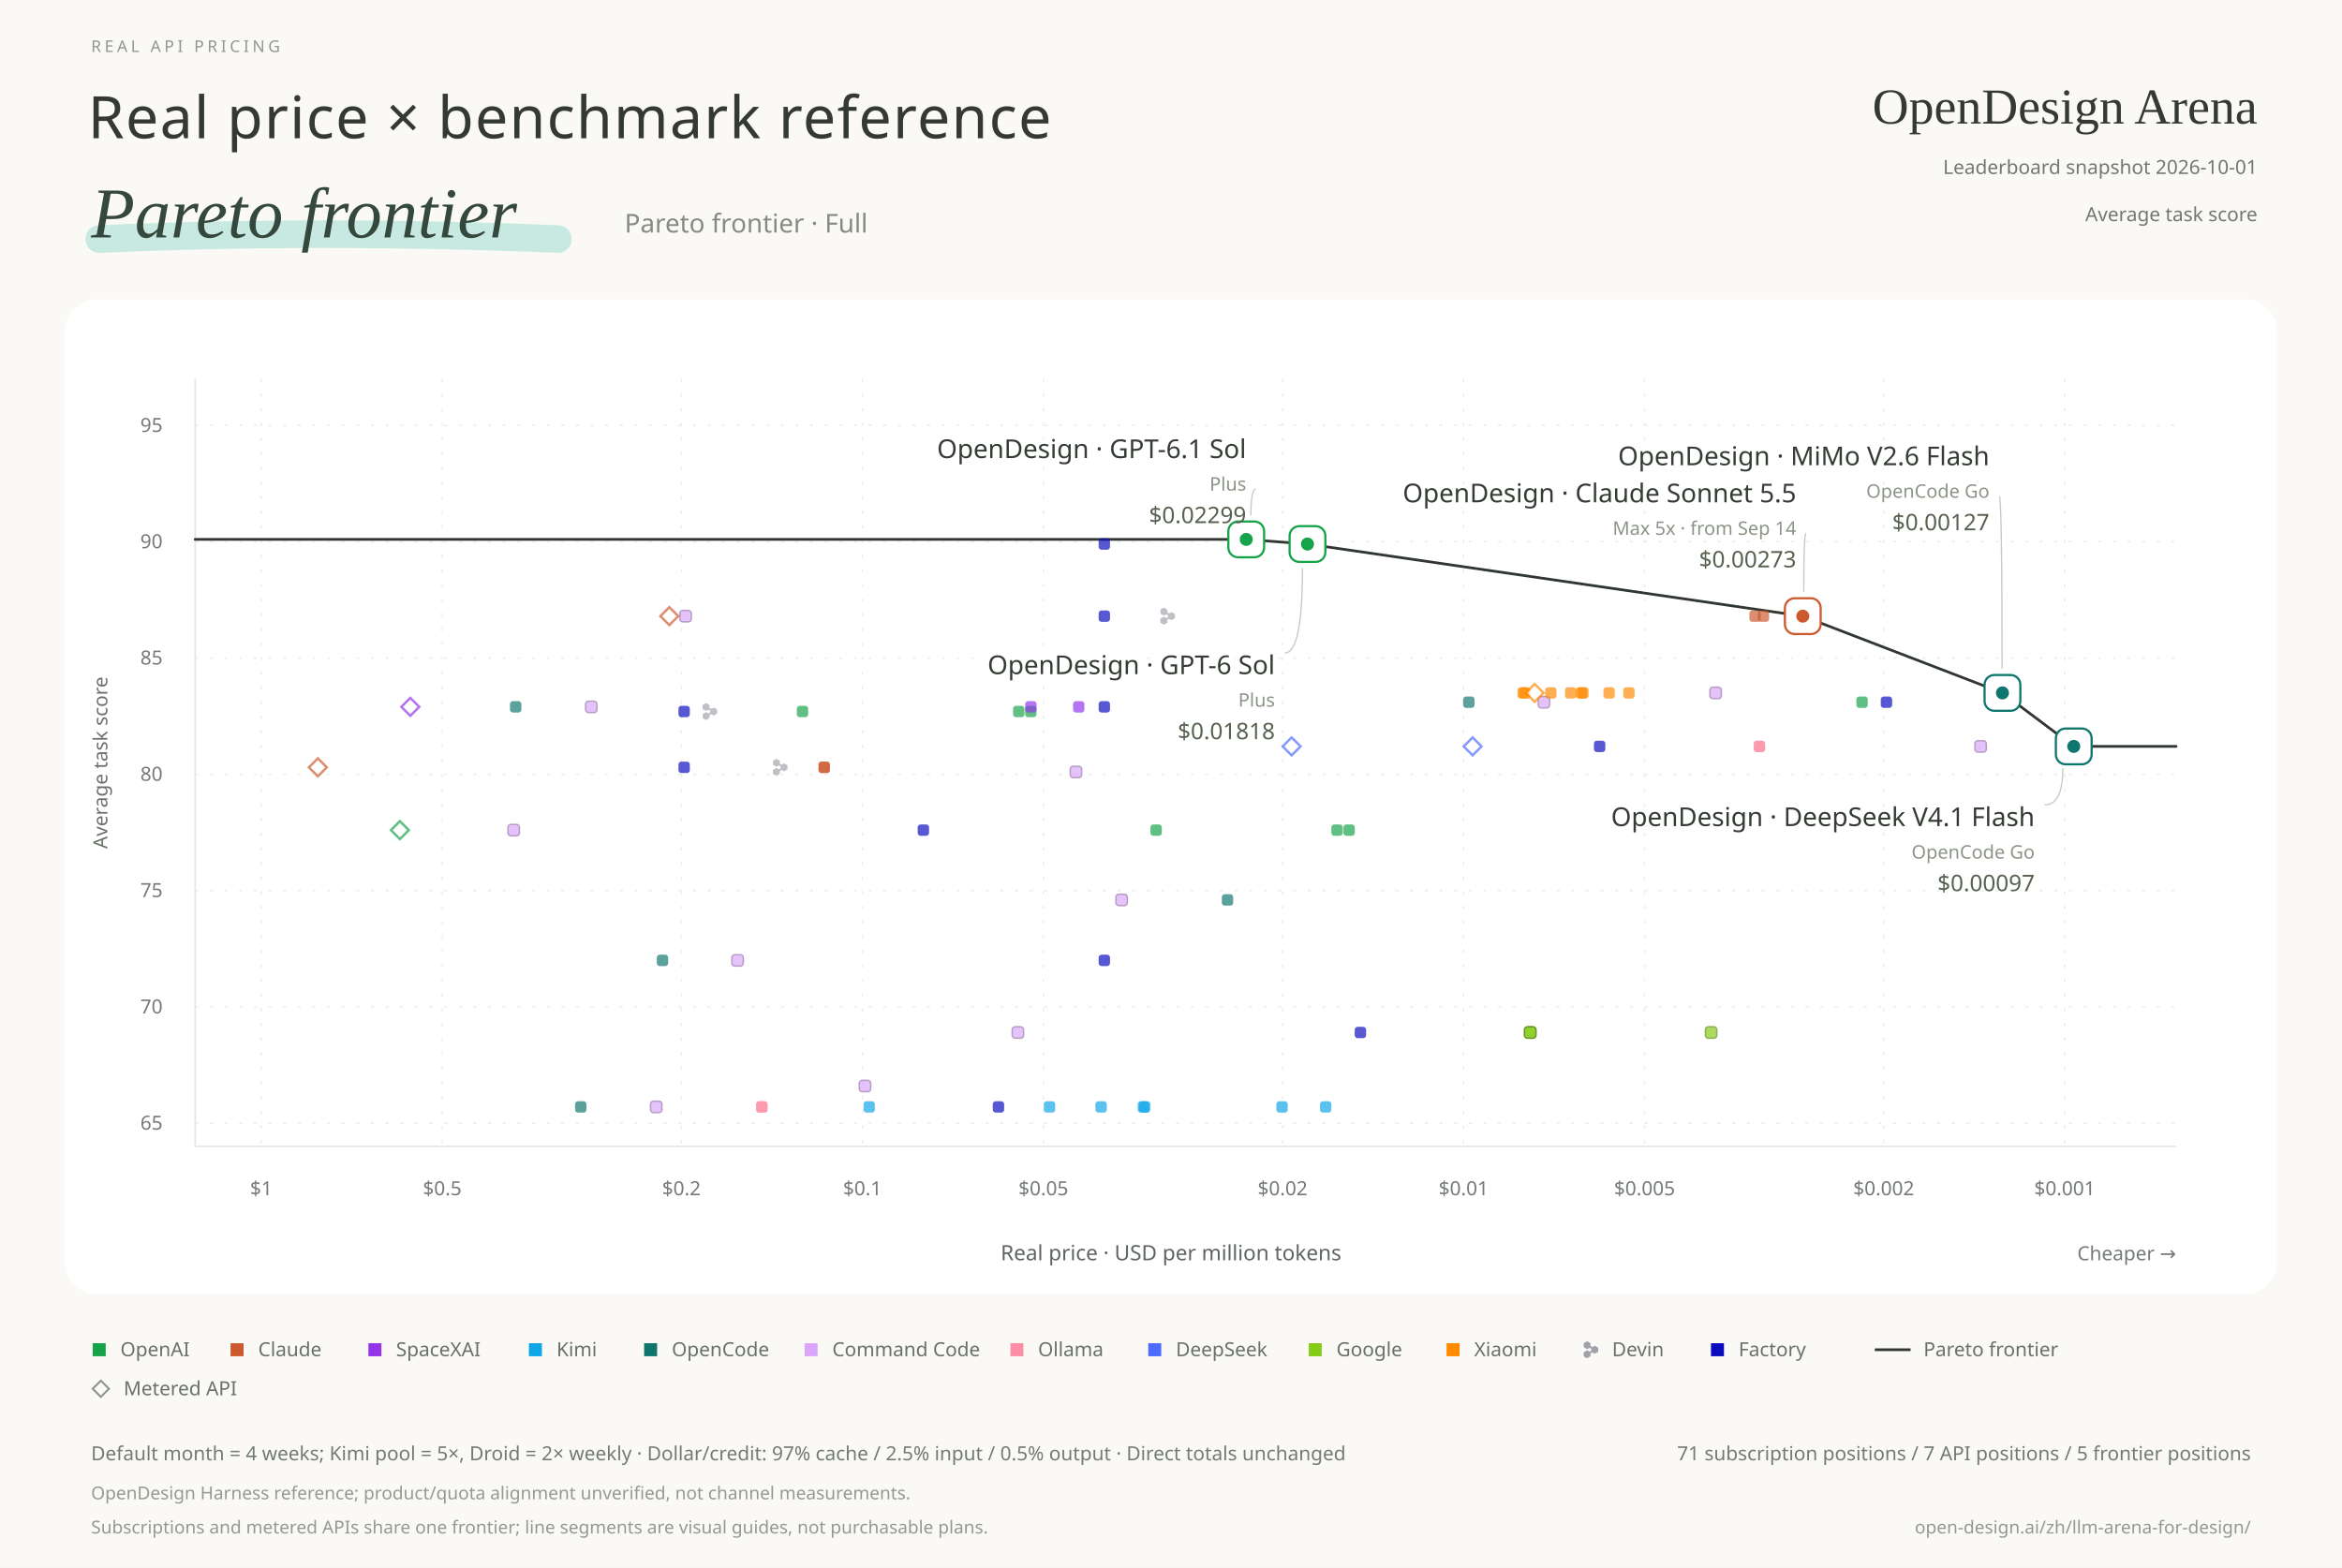
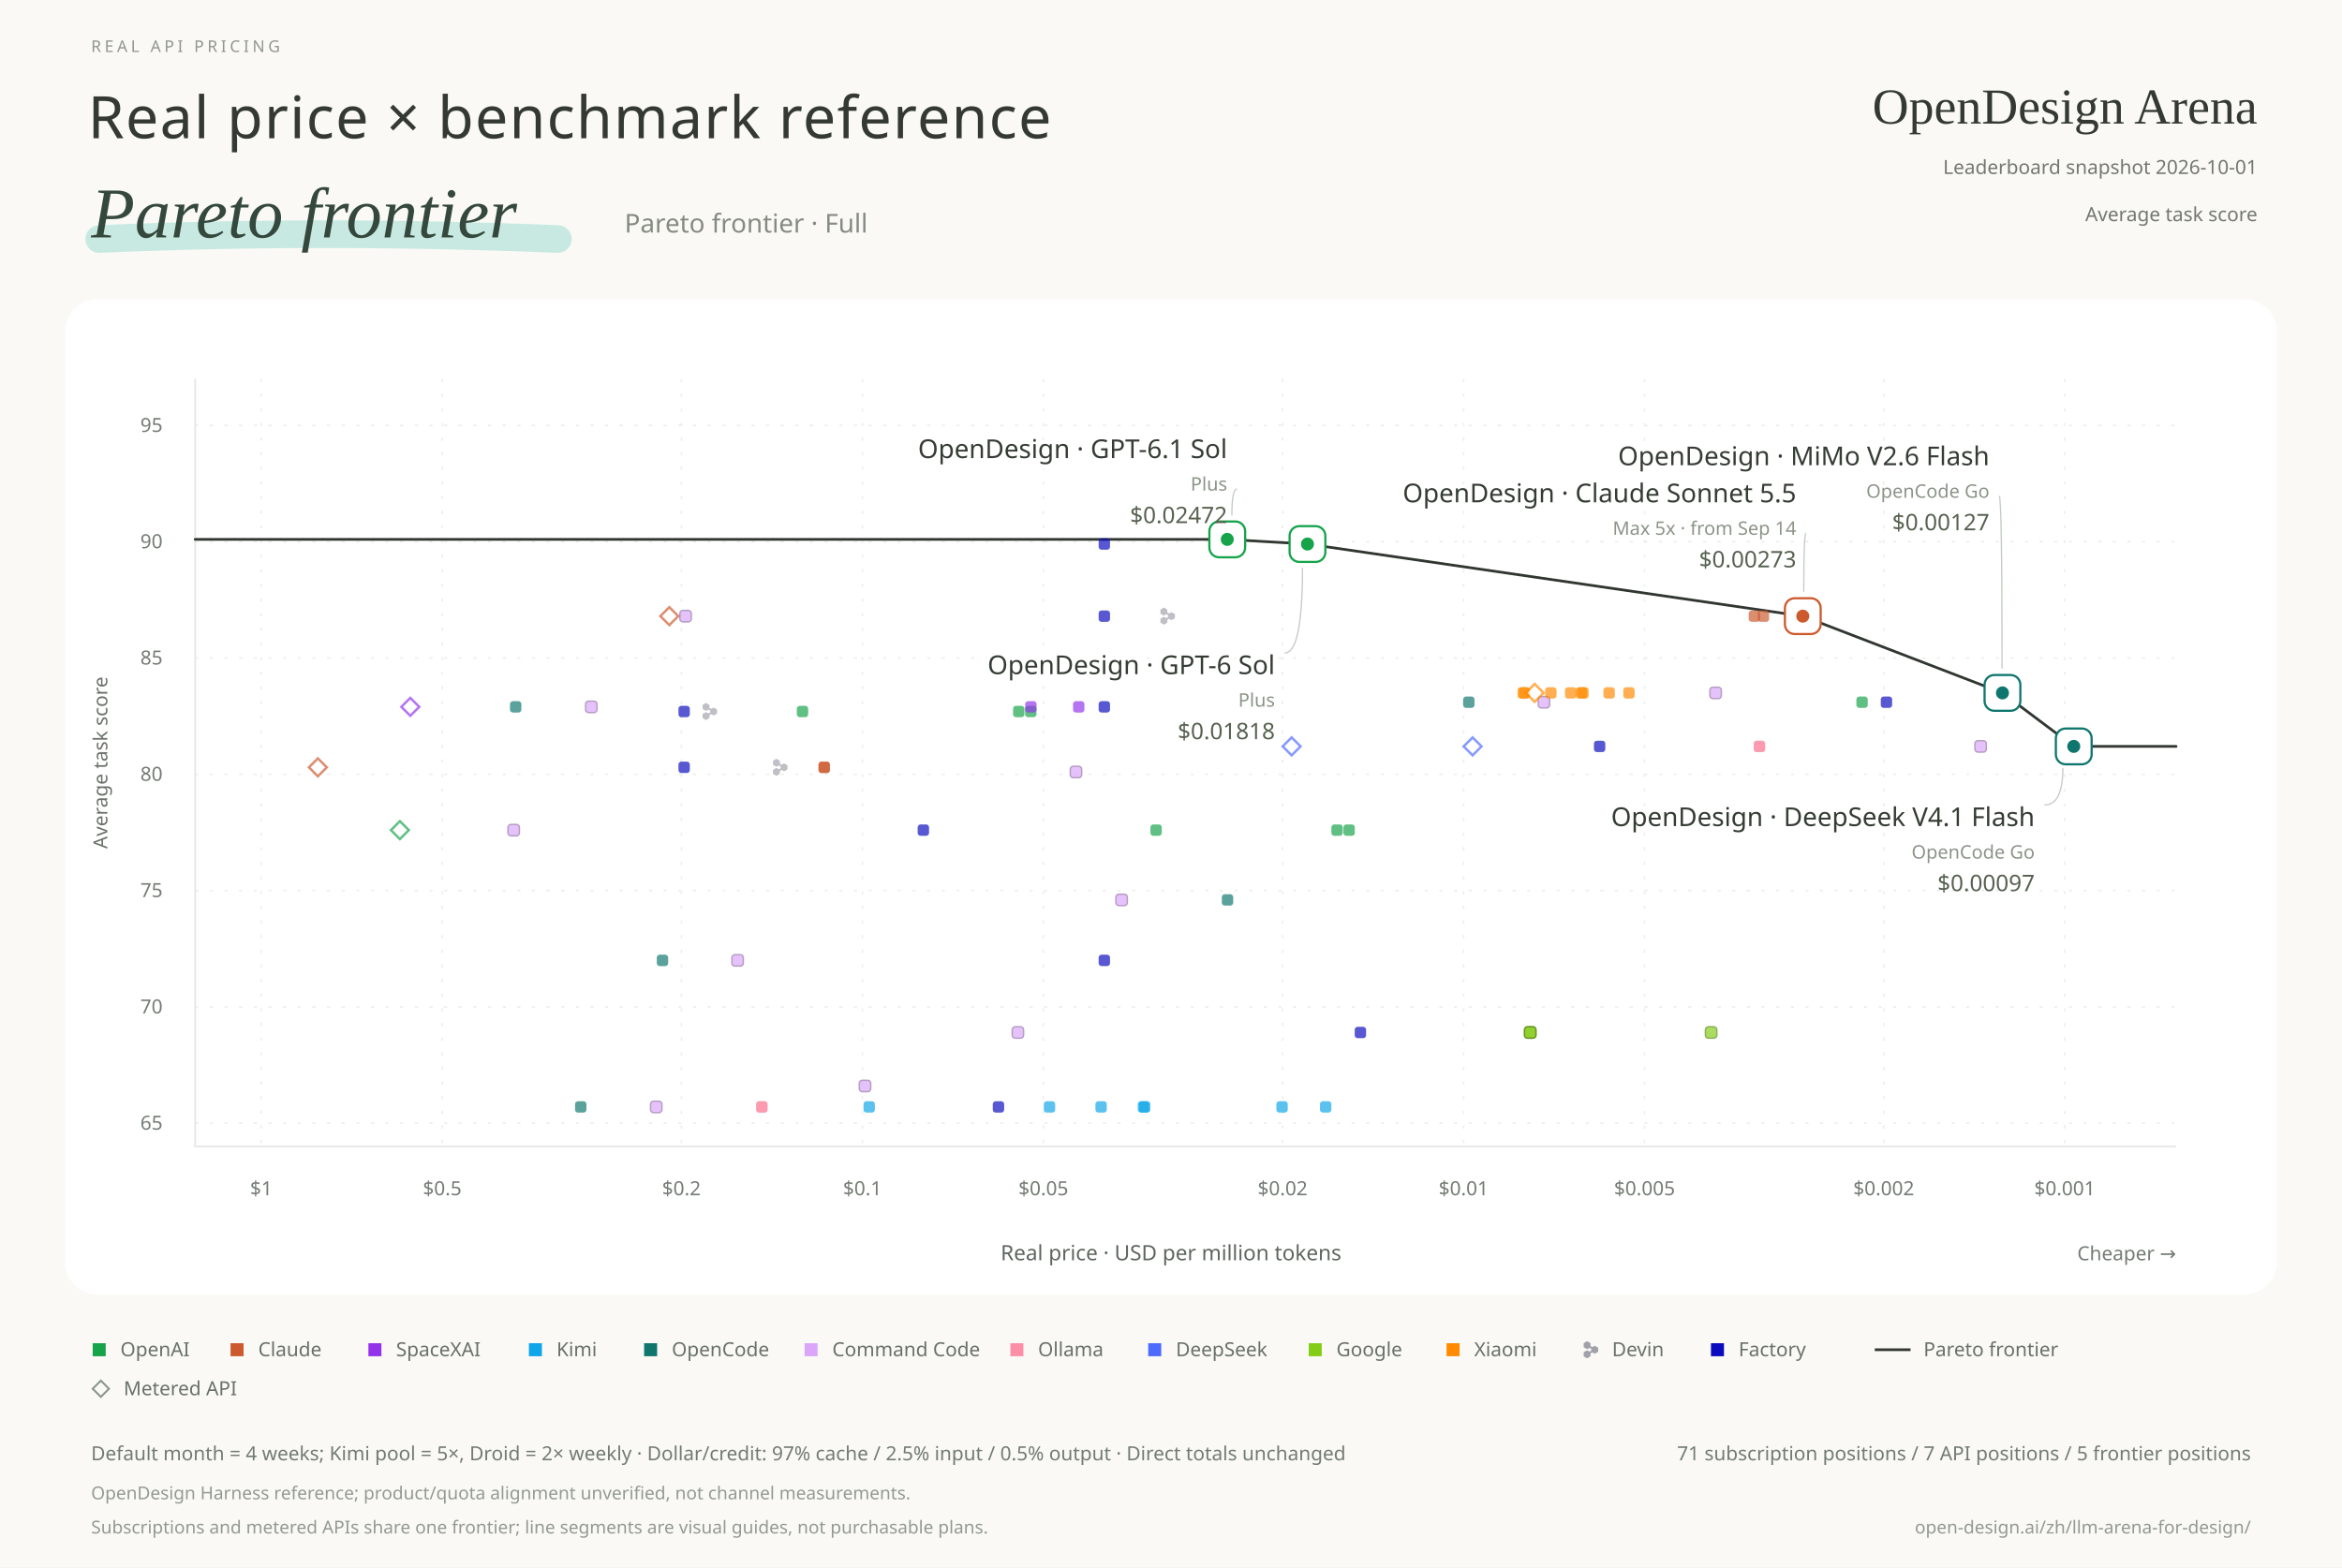
<svg xmlns="http://www.w3.org/2000/svg" width="1440" height="964" viewBox="0 0 1440 964" role="img" aria-labelledby="title desc">
  <style>text{font-family:"Microsoft YaHei","Segoe UI",sans-serif} .serif{font-family:"Times New Roman",serif} .number{font-family:"Segoe UI",sans-serif;font-variant-numeric:tabular-nums} .label-name{paint-order:stroke;stroke:#fff;stroke-width:5px;stroke-linejoin:round} .point:hover{opacity:1}</style>
  <rect width="1440" height="964" fill="#FAF9F6" />
  <text x="56.000" y="32.000" font-size="10" fill="#90968D" text-anchor="start" font-weight="400" letter-spacing="2.1">REAL API PRICING</text>
  <text x="54.000" y="85.000" font-size="36" fill="#343A33" text-anchor="start" font-weight="300" letter-spacing=".8">Real price × benchmark reference</text>
  <path d="M61 147 Q197 141 343 147" stroke="#9FDDD0" stroke-width="17" stroke-linecap="round" opacity=".55" fill="none" />
  <text x="56.000" y="146.000" font-size="44" fill="#35483E" text-anchor="start" font-weight="400" class="serif" font-style="italic">Pareto frontier</text>
  <text x="384.000" y="143.000" font-size="16" fill="#858B81" text-anchor="start" font-weight="300">Pareto frontier · Full</text>
  <text x="1388.000" y="76.000" font-size="31" fill="#343A33" text-anchor="end" font-weight="400" class="serif">OpenDesign Arena</text>
  <text x="1388.000" y="107.000" font-size="12" fill="#737771" text-anchor="end" font-weight="400">Leaderboard snapshot  2026-10-01</text>
  <text x="1388.000" y="136.000" font-size="12" fill="#737771" text-anchor="end" font-weight="400">Average task score</text>
  <rect x="40" y="184" width="1360" height="612" rx="20" fill="#FFFFFF" />
  <path d="M1269.513 233V705" stroke="#E8EBE7" stroke-dasharray="2 7" opacity=".8" />
  <text x="1269.513" y="735.000" font-size="12" fill="#747B74" text-anchor="middle" font-weight="400" class="number">$0.001</text>
  <path d="M1158.244 233V705" stroke="#E8EBE7" stroke-dasharray="2 7" opacity=".8" />
  <text x="1158.244" y="735.000" font-size="12" fill="#747B74" text-anchor="middle" font-weight="400" class="number">$0.002</text>
  <path d="M1011.154 233V705" stroke="#E8EBE7" stroke-dasharray="2 7" opacity=".8" />
  <text x="1011.154" y="735.000" font-size="12" fill="#747B74" text-anchor="middle" font-weight="400" class="number">$0.005</text>
  <path d="M899.885 233V705" stroke="#E8EBE7" stroke-dasharray="2 7" opacity=".8" />
  <text x="899.885" y="735.000" font-size="12" fill="#747B74" text-anchor="middle" font-weight="400" class="number">$0.01</text>
  <path d="M788.615 233V705" stroke="#E8EBE7" stroke-dasharray="2 7" opacity=".8" />
  <text x="788.615" y="735.000" font-size="12" fill="#747B74" text-anchor="middle" font-weight="400" class="number">$0.02</text>
  <path d="M641.526 233V705" stroke="#E8EBE7" stroke-dasharray="2 7" opacity=".8" />
  <text x="641.526" y="735.000" font-size="12" fill="#747B74" text-anchor="middle" font-weight="400" class="number">$0.05</text>
  <path d="M530.256 233V705" stroke="#E8EBE7" stroke-dasharray="2 7" opacity=".8" />
  <text x="530.256" y="735.000" font-size="12" fill="#747B74" text-anchor="middle" font-weight="400" class="number">$0.1</text>
  <path d="M418.987 233V705" stroke="#E8EBE7" stroke-dasharray="2 7" opacity=".8" />
  <text x="418.987" y="735.000" font-size="12" fill="#747B74" text-anchor="middle" font-weight="400" class="number">$0.2</text>
  <path d="M271.897 233V705" stroke="#E8EBE7" stroke-dasharray="2 7" opacity=".8" />
  <text x="271.897" y="735.000" font-size="12" fill="#747B74" text-anchor="middle" font-weight="400" class="number">$0.5</text>
  <path d="M160.628 233V705" stroke="#E8EBE7" stroke-dasharray="2 7" opacity=".8" />
  <text x="160.628" y="735.000" font-size="12" fill="#747B74" text-anchor="middle" font-weight="400" class="number">$1</text>
  <path d="M120 690.697H1338" stroke="#E8EBE7" stroke-dasharray="2 7" opacity=".8" />
  <text x="100.000" y="694.697" font-size="12" fill="#747B74" text-anchor="end" font-weight="400" class="number">65</text>
  <path d="M120 619.182H1338" stroke="#E8EBE7" stroke-dasharray="2 7" opacity=".8" />
  <text x="100.000" y="623.182" font-size="12" fill="#747B74" text-anchor="end" font-weight="400" class="number">70</text>
  <path d="M120 547.667H1338" stroke="#E8EBE7" stroke-dasharray="2 7" opacity=".8" />
  <text x="100.000" y="551.667" font-size="12" fill="#747B74" text-anchor="end" font-weight="400" class="number">75</text>
  <path d="M120 476.152H1338" stroke="#E8EBE7" stroke-dasharray="2 7" opacity=".8" />
  <text x="100.000" y="480.152" font-size="12" fill="#747B74" text-anchor="end" font-weight="400" class="number">80</text>
  <path d="M120 404.636H1338" stroke="#E8EBE7" stroke-dasharray="2 7" opacity=".8" />
  <text x="100.000" y="408.636" font-size="12" fill="#747B74" text-anchor="end" font-weight="400" class="number">85</text>
  <path d="M120 333.121H1338" stroke="#E8EBE7" stroke-dasharray="2 7" opacity=".8" />
  <text x="100.000" y="337.121" font-size="12" fill="#747B74" text-anchor="end" font-weight="400" class="number">90</text>
  <path d="M120 261.606H1338" stroke="#E8EBE7" stroke-dasharray="2 7" opacity=".8" />
  <text x="100.000" y="265.606" font-size="12" fill="#747B74" text-anchor="end" font-weight="400" class="number">95</text>
  <path d="M120 233V705H1338" fill="none" stroke="#E3E7E2" />
  <text x="66.000" y="469.000" font-size="12" fill="#697169" text-anchor="middle" font-weight="400" transform="rotate(-90 66 469.0)">Average task score</text>
  <text x="720.000" y="775.000" font-size="13" fill="#5D655E" text-anchor="middle" font-weight="400">Real price · USD per million tokens</text>
  <text x="1338.000" y="775.000" font-size="12" fill="#737B74" text-anchor="end" font-weight="400">Cheaper →</text>
-   <path id="frontier" d="M120.000,331.691 L766.260,331.691 L803.915,334.552 L1108.461,378.891 L1231.230,426.091 L1275.066,458.988 L1338.000,458.988" fill="none" stroke="#303630" stroke-width="1.65" stroke-linecap="round" stroke-linejoin="round" />
+   <path id="frontier" d="M120.000,331.691 L754.591,331.691 L803.915,334.552 L1108.461,378.891 L1231.230,426.091 L1275.066,458.988 L1338.000,458.988" fill="none" stroke="#303630" stroke-width="1.65" stroke-linecap="round" stroke-linejoin="round" />
  <g class="point" data-billing="subscription" data-frontier="false" data-price="0.032467532" data-score="77.6" data-x="710.839" data-y="510.479" transform="translate(710.839 510.479)">
    <rect x="-3.5" y="-3.5" width="7" height="7" rx="1.8" fill="#16A34A" opacity=".68" />
  </g>
  <g class="point" data-billing="subscription" data-frontier="false" data-price="0.016233766" data-score="77.6" data-x="822.108" data-y="510.479" transform="translate(822.108 510.479)">
    <rect x="-3.5" y="-3.5" width="7" height="7" rx="1.8" fill="#16A34A" opacity=".68" />
  </g>
  <g class="point" data-billing="subscription" data-frontier="false" data-price="0.015501473" data-score="77.6" data-x="829.517" data-y="510.479" transform="translate(829.517 510.479)">
    <rect x="-3.5" y="-3.5" width="7" height="7" rx="1.8" fill="#16A34A" opacity=".68" />
  </g>
  <g class="point" data-billing="subscription" data-frontier="false" data-price="0.12578616" data-score="82.7" data-x="493.429" data-y="437.533" transform="translate(493.429 437.533)">
    <rect x="-3.5" y="-3.5" width="7" height="7" rx="1.8" fill="#16A34A" opacity=".68" />
  </g>
  <g class="point" data-billing="subscription" data-frontier="true" data-price="0.018181818" data-score="89.9" data-x="803.915" data-y="334.552" transform="translate(803.915 334.552)">
    <rect x="-11" y="-11" width="22" height="22" rx="6" fill="#FFF" stroke="#16A34A" stroke-width="1.35" />
    <circle r="4" fill="#16A34A" />
  </g>
  <g class="point" data-billing="subscription" data-frontier="false" data-price="0.0021732044" data-score="83.1" data-x="1144.911" data-y="431.812" transform="translate(1144.911 431.812)">
    <rect x="-3.5" y="-3.5" width="7" height="7" rx="1.8" fill="#16A34A" opacity=".68" />
  </g>
-   <g class="point" data-billing="subscription" data-frontier="true" data-price="0.022988506" data-score="90.1" data-x="766.260" data-y="331.691" transform="translate(766.260 331.691)">
+   <g class="point" data-billing="subscription" data-frontier="true" data-price="0.024721879" data-score="90.1" data-x="754.591" data-y="331.691" transform="translate(754.591 331.691)">
    <rect x="-11" y="-11" width="22" height="22" rx="6" fill="#FFF" stroke="#16A34A" stroke-width="1.35" />
    <circle r="4" fill="#16A34A" />
  </g>
  <g class="point" data-billing="subscription" data-frontier="false" data-price="0.052465897" data-score="82.7" data-x="633.798" data-y="437.533" transform="translate(633.798 437.533)">
    <rect x="-3.5" y="-3.5" width="7" height="7" rx="1.8" fill="#16A34A" opacity=".68" />
  </g>
  <g class="point" data-billing="subscription" data-frontier="false" data-price="0.1793722" data-score="82.7" data-x="436.461" data-y="437.533" transform="translate(436.461 437.533)">
    <path transform="translate(-4.46 -5.23) scale(0.091)" d="M0 38.652V14.835C7.06768e-06 13.788 0.546 12.821 1.431 12.298L21.581 0.393C22.467 -0.131 23.558 -0.131 24.444 0.393L44.594 12.298C45.48 12.821 46.025 13.788 46.025 14.835V26.998C46.114 31.04 48.201 34.938 51.872 37.108C55.544 39.277 59.886 39.178 63.351 37.235L73.644 31.153C74.53 30.63 75.621 30.63 76.507 31.153L96.657 43.058C97.543 43.582 98.088 44.549 98.088 45.596V69.406C98.088 70.453 97.543 71.42 96.657 71.943L76.507 83.849C75.621 84.372 74.53 84.372 73.644 83.849L63.434 77.816C59.956 75.828 55.574 75.71 51.873 77.896C48.202 80.065 46.115 83.963 46.026 88.005V100.165C46.026 101.212 45.48 102.179 44.595 102.702L24.445 114.607C23.559 115.131 22.468 115.131 21.582 114.607L1.432 102.702C0.547 102.179 0.001 101.212 0.001 100.165V76.355C0.001 75.308 0.547 74.341 1.432 73.817L21.582 61.912C22.468 61.389 23.559 61.389 24.445 61.912L34.762 68.008C38.222 69.937 42.553 70.031 46.215 67.867C49.916 65.68 52.006 61.737 52.063 57.66C51.975 53.619 49.887 49.303 46.216 47.133C42.545 44.964 38.202 45.063 34.737 47.006L24.397 53.15C23.507 53.679 22.409 53.678 21.52 53.149L1.423 41.184C0.542 40.66 -7.06754e-06 39.695 0 38.652Z" fill="#A1A1AA" opacity="0.68" />
  </g>
  <g class="point" data-billing="subscription" data-frontier="false" data-price="0.031055901" data-score="86.8" data-x="717.974" data-y="378.891" transform="translate(717.974 378.891)">
    <path transform="translate(-4.46 -5.23) scale(0.091)" d="M0 38.652V14.835C7.06768e-06 13.788 0.546 12.821 1.431 12.298L21.581 0.393C22.467 -0.131 23.558 -0.131 24.444 0.393L44.594 12.298C45.48 12.821 46.025 13.788 46.025 14.835V26.998C46.114 31.04 48.201 34.938 51.872 37.108C55.544 39.277 59.886 39.178 63.351 37.235L73.644 31.153C74.53 30.63 75.621 30.63 76.507 31.153L96.657 43.058C97.543 43.582 98.088 44.549 98.088 45.596V69.406C98.088 70.453 97.543 71.42 96.657 71.943L76.507 83.849C75.621 84.372 74.53 84.372 73.644 83.849L63.434 77.816C59.956 75.828 55.574 75.71 51.873 77.896C48.202 80.065 46.115 83.963 46.026 88.005V100.165C46.026 101.212 45.48 102.179 44.595 102.702L24.445 114.607C23.559 115.131 22.468 115.131 21.582 114.607L1.432 102.702C0.547 102.179 0.001 101.212 0.001 100.165V76.355C0.001 75.308 0.547 74.341 1.432 73.817L21.582 61.912C22.468 61.389 23.559 61.389 24.445 61.912L34.762 68.008C38.222 69.937 42.553 70.031 46.215 67.867C49.916 65.68 52.006 61.737 52.063 57.66C51.975 53.619 49.887 49.303 46.216 47.133C42.545 44.964 38.202 45.063 34.737 47.006L24.397 53.15C23.507 53.679 22.409 53.678 21.52 53.149L1.423 41.184C0.542 40.66 -7.06754e-06 39.695 0 38.652Z" fill="#A1A1AA" opacity="0.68" />
  </g>
  <g class="point" data-billing="subscription" data-frontier="false" data-price="0.1369863" data-score="80.3" data-x="479.737" data-y="471.861" transform="translate(479.737 471.861)">
    <path transform="translate(-4.46 -5.23) scale(0.091)" d="M0 38.652V14.835C7.06768e-06 13.788 0.546 12.821 1.431 12.298L21.581 0.393C22.467 -0.131 23.558 -0.131 24.444 0.393L44.594 12.298C45.48 12.821 46.025 13.788 46.025 14.835V26.998C46.114 31.04 48.201 34.938 51.872 37.108C55.544 39.277 59.886 39.178 63.351 37.235L73.644 31.153C74.53 30.63 75.621 30.63 76.507 31.153L96.657 43.058C97.543 43.582 98.088 44.549 98.088 45.596V69.406C98.088 70.453 97.543 71.42 96.657 71.943L76.507 83.849C75.621 84.372 74.53 84.372 73.644 83.849L63.434 77.816C59.956 75.828 55.574 75.71 51.873 77.896C48.202 80.065 46.115 83.963 46.026 88.005V100.165C46.026 101.212 45.48 102.179 44.595 102.702L24.445 114.607C23.559 115.131 22.468 115.131 21.582 114.607L1.432 102.702C0.547 102.179 0.001 101.212 0.001 100.165V76.355C0.001 75.308 0.547 74.341 1.432 73.817L21.582 61.912C22.468 61.389 23.559 61.389 24.445 61.912L34.762 68.008C38.222 69.937 42.553 70.031 46.215 67.867C49.916 65.68 52.006 61.737 52.063 57.66C51.975 53.619 49.887 49.303 46.216 47.133C42.545 44.964 38.202 45.063 34.737 47.006L24.397 53.15C23.507 53.679 22.409 53.678 21.52 53.149L1.423 41.184C0.542 40.66 -7.06754e-06 39.695 0 38.652Z" fill="#A1A1AA" opacity="0.68" />
  </g>
  <g class="point" data-billing="subscription" data-frontier="false" data-price="0.0077450601" data-score="68.9" data-x="940.904" data-y="634.915" transform="translate(940.904 634.915)">
    <rect x="-3.5" y="-3.5" width="7" height="7" rx="1.8" fill="#84CC16" opacity=".68" stroke="#5A8B0F" stroke-width=".9" />
  </g>
  <g class="point" data-billing="subscription" data-frontier="false" data-price="0.0077481596" data-score="68.9" data-x="940.840" data-y="634.915" transform="translate(940.840 634.915)">
    <rect x="-3.5" y="-3.5" width="7" height="7" rx="1.8" fill="#84CC16" opacity=".68" stroke="#5A8B0F" stroke-width=".9" />
  </g>
  <g class="point" data-billing="subscription" data-frontier="false" data-price="0.0038742735" data-score="68.9" data-x="1052.101" data-y="634.915" transform="translate(1052.101 634.915)">
    <rect x="-3.5" y="-3.5" width="7" height="7" rx="1.8" fill="#84CC16" opacity=".68" stroke="#5A8B0F" stroke-width=".9" />
  </g>
  <g class="point" data-billing="subscription" data-frontier="false" data-price="0.11574074" data-score="80.3" data-x="506.790" data-y="471.861" transform="translate(506.790 471.861)">
    <rect x="-3.5" y="-3.5" width="7" height="7" rx="1.8" fill="#CC5A2E" opacity=".68" />
  </g>
  <g class="point" data-billing="subscription" data-frontier="false" data-price="0.052447552" data-score="82.9" data-x="633.854" data-y="434.673" transform="translate(633.854 434.673)">
    <rect x="-3.5" y="-3.5" width="7" height="7" rx="1.8" fill="#9333EA" opacity=".68" />
  </g>
  <g class="point" data-billing="subscription" data-frontier="false" data-price="0.043668122" data-score="82.9" data-x="663.262" data-y="434.673" transform="translate(663.262 434.673)">
    <rect x="-3.5" y="-3.5" width="7" height="7" rx="1.8" fill="#9333EA" opacity=".68" />
  </g>
  <g class="point" data-billing="subscription" data-frontier="false" data-price="0.02004111" data-score="65.7" data-x="788.286" data-y="680.685" transform="translate(788.286 680.685)">
    <rect x="-3.5" y="-3.5" width="7" height="7" rx="1.8" fill="#0EA5E9" opacity=".68" />
  </g>
  <g class="point" data-billing="subscription" data-frontier="false" data-price="0.048843188" data-score="65.7" data-x="645.283" data-y="680.685" transform="translate(645.283 680.685)">
    <rect x="-3.5" y="-3.5" width="7" height="7" rx="1.8" fill="#0EA5E9" opacity=".68" />
  </g>
  <g class="point" data-billing="subscription" data-frontier="false" data-price="0.016957862" data-score="65.7" data-x="815.103" data-y="680.685" transform="translate(815.103 680.685)">
    <rect x="-3.5" y="-3.5" width="7" height="7" rx="1.8" fill="#0EA5E9" opacity=".68" />
  </g>
  <g class="point" data-billing="subscription" data-frontier="false" data-price="0.097435897" data-score="65.7" data-x="534.426" data-y="680.685" transform="translate(534.426 680.685)">
    <rect x="-3.5" y="-3.5" width="7" height="7" rx="1.8" fill="#0EA5E9" opacity=".68" />
  </g>
  <g class="point" data-billing="subscription" data-frontier="false" data-price="0.04008222" data-score="65.7" data-x="677.017" data-y="680.685" transform="translate(677.017 680.685)">
    <rect x="-3.5" y="-3.5" width="7" height="7" rx="1.8" fill="#0EA5E9" opacity=".68" />
  </g>
  <g class="point" data-billing="subscription" data-frontier="false" data-price="0.033915725" data-score="65.7" data-x="703.833" data-y="680.685" transform="translate(703.833 680.685)">
    <rect x="-3.5" y="-3.5" width="7" height="7" rx="1.8" fill="#0EA5E9" opacity=".68" />
  </g>
  <g class="point" data-billing="subscription" data-frontier="false" data-price="0.034087016" data-score="65.7" data-x="703.025" data-y="680.685" transform="translate(703.025 680.685)">
    <rect x="-3.5" y="-3.5" width="7" height="7" rx="1.8" fill="#0EA5E9" opacity=".68" />
  </g>
  <g class="point" data-billing="subscription" data-frontier="false" data-price="0.37735849" data-score="82.9" data-x="317.072" data-y="434.673" transform="translate(317.072 434.673)">
    <rect x="-3.5" y="-3.5" width="7" height="7" rx="1.8" fill="#0F766E" opacity=".68" />
  </g>
  <g class="point" data-billing="subscription" data-frontier="false" data-price="0.0098000784" data-score="83.1" data-x="903.127" data-y="431.812" transform="translate(903.127 431.812)">
    <rect x="-3.5" y="-3.5" width="7" height="7" rx="1.8" fill="#0F766E" opacity=".68" />
  </g>
  <g class="point" data-billing="subscription" data-frontier="false" data-price="0.29411765" data-score="65.7" data-x="357.078" data-y="680.685" transform="translate(357.078 680.685)">
    <rect x="-3.5" y="-3.5" width="7" height="7" rx="1.8" fill="#0F766E" opacity=".68" />
  </g>
  <g class="point" data-billing="subscription" data-frontier="true" data-price="0.0012693255" data-score="83.5" data-x="1231.230" data-y="426.091" transform="translate(1231.230 426.091)">
    <rect x="-11" y="-11" width="22" height="22" rx="6" fill="#FFF" stroke="#0F766E" stroke-width="1.35" />
    <circle r="4" fill="#0F766E" />
  </g>
  <g class="point" data-billing="subscription" data-frontier="false" data-price="0.21505376" data-score="72" data-x="407.338" data-y="590.576" transform="translate(407.338 590.576)">
    <rect x="-3.5" y="-3.5" width="7" height="7" rx="1.8" fill="#0F766E" opacity=".68" />
  </g>
  <g class="point" data-billing="subscription" data-frontier="true" data-price="0.00096599691" data-score="81.2" data-x="1275.066" data-y="458.988" transform="translate(1275.066 458.988)">
    <rect x="-11" y="-11" width="22" height="22" rx="6" fill="#FFF" stroke="#0F766E" stroke-width="1.35" />
    <circle r="4" fill="#0F766E" />
  </g>
  <g class="point" data-billing="subscription" data-frontier="false" data-price="0.024697456" data-score="74.6" data-x="754.749" data-y="553.388" transform="translate(754.749 553.388)">
    <rect x="-3.5" y="-3.5" width="7" height="7" rx="1.8" fill="#0F766E" opacity=".68" />
  </g>
  <g class="point" data-billing="subscription" data-frontier="false" data-price="0.38022814" data-score="77.6" data-x="315.856" data-y="510.479" transform="translate(315.856 510.479)">
    <rect x="-3.5" y="-3.5" width="7" height="7" rx="1.8" fill="#DBA6FA" opacity=".68" stroke="#9571AA" stroke-width=".9" />
  </g>
  <g class="point" data-billing="subscription" data-frontier="false" data-price="0.0013799956" data-score="81.2" data-x="1217.810" data-y="458.988" transform="translate(1217.810 458.988)">
    <rect x="-3.5" y="-3.5" width="7" height="7" rx="1.8" fill="#DBA6FA" opacity=".68" stroke="#9571AA" stroke-width=".9" />
  </g>
  <g class="point" data-billing="subscription" data-frontier="false" data-price="0.055126792" data-score="68.9" data-x="625.856" data-y="634.915" transform="translate(625.856 634.915)">
    <rect x="-3.5" y="-3.5" width="7" height="7" rx="1.8" fill="#DBA6FA" opacity=".68" stroke="#9571AA" stroke-width=".9" />
  </g>
  <g class="point" data-billing="subscription" data-frontier="false" data-price="0.16129032" data-score="72" data-x="453.518" data-y="590.576" transform="translate(453.518 590.576)">
    <rect x="-3.5" y="-3.5" width="7" height="7" rx="1.8" fill="#DBA6FA" opacity=".68" stroke="#9571AA" stroke-width=".9" />
  </g>
  <g class="point" data-billing="subscription" data-frontier="false" data-price="0.28248588" data-score="82.9" data-x="363.555" data-y="434.673" transform="translate(363.555 434.673)">
    <rect x="-3.5" y="-3.5" width="7" height="7" rx="1.8" fill="#DBA6FA" opacity=".68" stroke="#9571AA" stroke-width=".9" />
  </g>
  <g class="point" data-billing="subscription" data-frontier="false" data-price="0.0073502389" data-score="83.1" data-x="949.303" data-y="431.812" transform="translate(949.303 431.812)">
    <rect x="-3.5" y="-3.5" width="7" height="7" rx="1.8" fill="#DBA6FA" opacity=".68" stroke="#9571AA" stroke-width=".9" />
  </g>
  <g class="point" data-billing="subscription" data-frontier="false" data-price="0.03705076" data-score="74.6" data-x="689.641" data-y="553.388" transform="translate(689.641 553.388)">
    <rect x="-3.5" y="-3.5" width="7" height="7" rx="1.8" fill="#DBA6FA" opacity=".68" stroke="#9571AA" stroke-width=".9" />
  </g>
  <g class="point" data-billing="subscription" data-frontier="false" data-price="0.044130627" data-score="80.1" data-x="661.570" data-y="474.721" transform="translate(661.570 474.721)">
    <rect x="-3.5" y="-3.5" width="7" height="7" rx="1.8" fill="#DBA6FA" opacity=".68" stroke="#9571AA" stroke-width=".9" />
  </g>
  <g class="point" data-billing="subscription" data-frontier="false" data-price="0.099009901" data-score="66.6" data-x="531.854" data-y="667.812" transform="translate(531.854 667.812)">
    <rect x="-3.5" y="-3.5" width="7" height="7" rx="1.8" fill="#DBA6FA" opacity=".68" stroke="#9571AA" stroke-width=".9" />
  </g>
  <g class="point" data-billing="subscription" data-frontier="false" data-price="0.22026432" data-score="65.7" data-x="403.494" data-y="680.685" transform="translate(403.494 680.685)">
    <rect x="-3.5" y="-3.5" width="7" height="7" rx="1.8" fill="#DBA6FA" opacity=".68" stroke="#9571AA" stroke-width=".9" />
  </g>
  <g class="point" data-billing="subscription" data-frontier="false" data-price="0.0038079281" data-score="83.5" data-x="1054.874" data-y="426.091" transform="translate(1054.874 426.091)">
    <rect x="-3.5" y="-3.5" width="7" height="7" rx="1.8" fill="#DBA6FA" opacity=".68" stroke="#9571AA" stroke-width=".9" />
  </g>
  <g class="point" data-billing="subscription" data-frontier="false" data-price="0.19685039" data-score="86.8" data-x="421.535" data-y="378.891" transform="translate(421.535 378.891)">
    <rect x="-3.5" y="-3.5" width="7" height="7" rx="1.8" fill="#DBA6FA" opacity=".68" stroke="#9571AA" stroke-width=".9" />
  </g>
  <g class="point" data-billing="subscription" data-frontier="false" data-price="0.0032199897" data-score="81.2" data-x="1081.796" data-y="458.988" transform="translate(1081.796 458.988)">
    <rect x="-3.5" y="-3.5" width="7" height="7" rx="1.8" fill="#FC8EA7" opacity=".68" />
  </g>
  <g class="point" data-billing="subscription" data-frontier="false" data-price="0.14695077" data-score="65.7" data-x="468.465" data-y="680.685" transform="translate(468.465 680.685)">
    <rect x="-3.5" y="-3.5" width="7" height="7" rx="1.8" fill="#FC8EA7" opacity=".68" />
  </g>
  <g class="point" data-billing="subscription" data-frontier="false" data-price="0.0032200001" data-score="81.2" data-x="1081.795" data-y="458.988" transform="translate(1081.795 458.988)">
    <rect x="-3.5" y="-3.5" width="7" height="7" rx="1.8" fill="#FC8EA7" opacity=".68" />
  </g>
  <g class="point" data-billing="subscription" data-frontier="false" data-price="0.14699397" data-score="65.7" data-x="468.418" data-y="680.685" transform="translate(468.418 680.685)">
    <rect x="-3.5" y="-3.5" width="7" height="7" rx="1.8" fill="#FC8EA7" opacity=".68" />
  </g>
  <g class="point" data-billing="subscription" data-frontier="false" data-price="0.0079575597" data-score="83.5" data-x="936.559" data-y="426.091" transform="translate(936.559 426.091)">
    <rect x="-3.5" y="-3.5" width="7" height="7" rx="1.8" fill="#FF8A00" opacity=".68" />
  </g>
  <g class="point" data-billing="subscription" data-frontier="false" data-price="0.0063694268" data-score="83.5" data-x="972.295" data-y="426.091" transform="translate(972.295 426.091)">
    <rect x="-3.5" y="-3.5" width="7" height="7" rx="1.8" fill="#FF8A00" opacity=".68" />
  </g>
  <g class="point" data-billing="subscription" data-frontier="false" data-price="0.0079129575" data-score="83.5" data-x="937.462" data-y="426.091" transform="translate(937.462 426.091)">
    <rect x="-3.5" y="-3.5" width="7" height="7" rx="1.8" fill="#FF8A00" opacity=".68" />
  </g>
  <g class="point" data-billing="subscription" data-frontier="false" data-price="0.0063291139" data-score="83.5" data-x="973.314" data-y="426.091" transform="translate(973.314 426.091)">
    <rect x="-3.5" y="-3.5" width="7" height="7" rx="1.8" fill="#FF8A00" opacity=".68" />
  </g>
  <g class="point" data-billing="subscription" data-frontier="false" data-price="0.0071581961" data-score="83.5" data-x="953.553" data-y="426.091" transform="translate(953.553 426.091)">
    <rect x="-3.5" y="-3.5" width="7" height="7" rx="1.8" fill="#FF8A00" opacity=".68" />
  </g>
  <g class="point" data-billing="subscription" data-frontier="false" data-price="0.005726065" data-score="83.5" data-x="989.388" data-y="426.091" transform="translate(989.388 426.091)">
    <rect x="-3.5" y="-3.5" width="7" height="7" rx="1.8" fill="#FF8A00" opacity=".68" />
  </g>
  <g class="point" data-billing="subscription" data-frontier="false" data-price="0.0066339392" data-score="83.5" data-x="965.763" data-y="426.091" transform="translate(965.763 426.091)">
    <rect x="-3.5" y="-3.5" width="7" height="7" rx="1.8" fill="#FF8A00" opacity=".68" />
  </g>
  <g class="point" data-billing="subscription" data-frontier="false" data-price="0.0053072922" data-score="83.5" data-x="1001.579" data-y="426.091" transform="translate(1001.579 426.091)">
    <rect x="-3.5" y="-3.5" width="7" height="7" rx="1.8" fill="#FF8A00" opacity=".68" />
  </g>
  <g class="point" data-billing="subscription" data-frontier="false" data-price="0.11575414" data-score="80.3" data-x="506.771" data-y="471.861" transform="translate(506.771 471.861)">
    <rect x="-3.5" y="-3.5" width="7" height="7" rx="1.8" fill="#CC5A2E" opacity=".68" />
  </g>
-   <g class="point" data-billing="subscription" data-frontier="false" data-price="0.0032743942" data-score="86.8" data-x="1079.106" data-y="378.891" transform="translate(1079.106 378.891)">
+   <g class="point" data-billing="subscription" data-frontier="false" data-price="0.0032829941" data-score="86.8" data-x="1078.685" data-y="378.891" transform="translate(1078.685 378.891)">
    <rect x="-3.5" y="-3.5" width="7" height="7" rx="1.8" fill="#CC5A2E" opacity=".68" />
  </g>
  <g class="point" data-billing="subscription" data-frontier="false" data-price="0.0031707781" data-score="86.8" data-x="1084.268" data-y="378.891" transform="translate(1084.268 378.891)">
    <rect x="-3.5" y="-3.5" width="7" height="7" rx="1.8" fill="#CC5A2E" opacity=".68" />
  </g>
  <g class="point" data-billing="subscription" data-frontier="true" data-price="0.0027271736" data-score="86.8" data-x="1108.461" data-y="378.891" transform="translate(1108.461 378.891)">
    <rect x="-11" y="-11" width="22" height="22" rx="6" fill="#FFF" stroke="#CC5A2E" stroke-width="1.35" />
    <circle r="4" fill="#CC5A2E" />
  </g>
  <g class="point" data-billing="subscription" data-frontier="false" data-price="0.054945055" data-score="82.7" data-x="626.386" data-y="437.533" transform="translate(626.386 437.533)">
    <rect x="-3.5" y="-3.5" width="7" height="7" rx="1.8" fill="#16A34A" opacity=".68" />
  </g>
  <g class="point" data-billing="subscription" data-frontier="false" data-price="0.19794141" data-score="80.3" data-x="420.648" data-y="471.861" transform="translate(420.648 471.861)">
    <rect x="-3.5" y="-3.5" width="7" height="7" rx="1.8" fill="#0A0ABF" opacity=".68" />
  </g>
  <g class="point" data-billing="subscription" data-frontier="false" data-price="0.039588282" data-score="86.8" data-x="679.007" data-y="378.891" transform="translate(679.007 378.891)">
    <rect x="-3.5" y="-3.5" width="7" height="7" rx="1.8" fill="#0A0ABF" opacity=".68" />
  </g>
  <g class="point" data-billing="subscription" data-frontier="false" data-price="0.19794141" data-score="82.7" data-x="420.648" data-y="437.533" transform="translate(420.648 437.533)">
    <rect x="-3.5" y="-3.5" width="7" height="7" rx="1.8" fill="#0A0ABF" opacity=".68" />
  </g>
  <g class="point" data-billing="subscription" data-frontier="false" data-price="0.039588282" data-score="89.9" data-x="679.007" data-y="334.552" transform="translate(679.007 334.552)">
    <rect x="-3.5" y="-3.5" width="7" height="7" rx="1.8" fill="#0A0ABF" opacity=".68" />
  </g>
  <g class="point" data-billing="subscription" data-frontier="false" data-price="0.0019794141" data-score="83.1" data-x="1159.905" data-y="431.812" transform="translate(1159.905 431.812)">
    <rect x="-3.5" y="-3.5" width="7" height="7" rx="1.8" fill="#0A0ABF" opacity=".68" />
  </g>
  <g class="point" data-billing="subscription" data-frontier="false" data-price="0.079176564" data-score="77.6" data-x="567.738" data-y="510.479" transform="translate(567.738 510.479)">
    <rect x="-3.5" y="-3.5" width="7" height="7" rx="1.8" fill="#0A0ABF" opacity=".68" />
  </g>
  <g class="point" data-billing="subscription" data-frontier="false" data-price="0.014845606" data-score="68.9" data-x="836.457" data-y="634.915" transform="translate(836.457 634.915)">
    <rect x="-3.5" y="-3.5" width="7" height="7" rx="1.8" fill="#0A0ABF" opacity=".68" />
  </g>
  <g class="point" data-billing="subscription" data-frontier="false" data-price="0.039588282" data-score="82.9" data-x="679.007" data-y="434.673" transform="translate(679.007 434.673)">
    <rect x="-3.5" y="-3.5" width="7" height="7" rx="1.8" fill="#0A0ABF" opacity=".68" />
  </g>
  <g class="point" data-billing="subscription" data-frontier="false" data-price="0.059382423" data-score="65.7" data-x="613.919" data-y="680.685" transform="translate(613.919 680.685)">
    <rect x="-3.5" y="-3.5" width="7" height="7" rx="1.8" fill="#0A0ABF" opacity=".68" />
  </g>
  <g class="point" data-billing="subscription" data-frontier="false" data-price="0.039588282" data-score="72" data-x="679.007" data-y="590.576" transform="translate(679.007 590.576)">
    <rect x="-3.5" y="-3.5" width="7" height="7" rx="1.8" fill="#0A0ABF" opacity=".68" />
  </g>
  <g class="point" data-billing="subscription" data-frontier="false" data-price="0.0059382423" data-score="81.2" data-x="983.547" data-y="458.988" transform="translate(983.547 458.988)">
    <rect x="-3.5" y="-3.5" width="7" height="7" rx="1.8" fill="#0A0ABF" opacity=".68" />
  </g>
  <g class="point" data-billing="metered" data-frontier="false" data-price="0.00966" data-score="81.2" data-x="905.438" data-y="458.988" transform="translate(905.438 458.988)">
    <path d="M0 -5.5L5.5 0 0 5.5 -5.5 0Z" fill="white" stroke="#4D6BFE" stroke-width="1.5" opacity=".68" />
  </g>
  <g class="point" data-billing="metered" data-frontier="false" data-price="0.01932" data-score="81.2" data-x="794.168" data-y="458.988" transform="translate(794.168 458.988)">
    <path d="M0 -5.5L5.5 0 0 5.5 -5.5 0Z" fill="white" stroke="#4D6BFE" stroke-width="1.5" opacity=".68" />
  </g>
  <g class="point" data-billing="metered" data-frontier="false" data-price="0.588" data-score="77.6" data-x="245.873" data-y="510.479" transform="translate(245.873 510.479)">
    <path d="M0 -5.5L5.5 0 0 5.5 -5.5 0Z" fill="white" stroke="#16A34A" stroke-width="1.5" opacity=".68" />
  </g>
  <g class="point" data-billing="metered" data-frontier="false" data-price="0.565" data-score="82.9" data-x="252.278" data-y="434.673" transform="translate(252.278 434.673)">
    <path d="M0 -5.5L5.5 0 0 5.5 -5.5 0Z" fill="white" stroke="#9333EA" stroke-width="1.5" opacity=".68" />
  </g>
  <g class="point" data-billing="metered" data-frontier="false" data-price="0.007616" data-score="83.5" data-x="943.602" data-y="426.091" transform="translate(943.602 426.091)">
    <path d="M0 -5.5L5.5 0 0 5.5 -5.5 0Z" fill="white" stroke="#FF8A00" stroke-width="1.5" opacity=".68" />
  </g>
  <g class="point" data-billing="metered" data-frontier="false" data-price="0.805" data-score="80.3" data-x="195.449" data-y="471.861" transform="translate(195.449 471.861)">
    <path d="M0 -5.5L5.5 0 0 5.5 -5.5 0Z" fill="white" stroke="#CC5A2E" stroke-width="1.5" opacity=".68" />
  </g>
  <g class="point" data-billing="metered" data-frontier="false" data-price="0.2095" data-score="86.8" data-x="411.538" data-y="378.891" transform="translate(411.538 378.891)">
    <path d="M0 -5.5L5.5 0 0 5.5 -5.5 0Z" fill="white" stroke="#CC5A2E" stroke-width="1.5" opacity=".68" />
  </g>
  <g class="front-label" data-model="gpt-6.1-sol">
-     <path d="M769.110,316.964Q769.110,300.691 772.260,300.691" stroke="#C4CDC3" stroke-width=".8" fill="none" />
-     <text x="766.260" y="281.691" font-size="16" fill="#343C34" text-anchor="end" font-weight="400" class="label-name">OpenDesign · GPT-6.1 Sol</text>
-     <text x="766.260" y="301.691" font-size="11.5" fill="#8B9487" text-anchor="end" font-weight="400">Plus</text>
-     <text x="766.260" y="321.691" font-size="14" fill="#566150" text-anchor="end" font-weight="400" class="number">$0.02299</text>
+     <path d="M757.441,316.964Q757.441,300.691 760.591,300.691" stroke="#C4CDC3" stroke-width=".8" fill="none" />
+     <text x="754.591" y="281.691" font-size="16" fill="#343C34" text-anchor="end" font-weight="400" class="label-name">OpenDesign · GPT-6.1 Sol</text>
+     <text x="754.591" y="301.691" font-size="11.5" fill="#8B9487" text-anchor="end" font-weight="400">Plus</text>
+     <text x="754.591" y="321.691" font-size="14" fill="#566150" text-anchor="end" font-weight="400" class="number">$0.02472</text>
  </g>
  <g class="front-label" data-model="gpt-6-sol">
    <path d="M800.847,349.234Q800.847,401.552 789.915,401.552" stroke="#C4CDC3" stroke-width=".8" fill="none" />
    <text x="783.915" y="414.552" font-size="16" fill="#343C34" text-anchor="end" font-weight="400" class="label-name">OpenDesign · GPT-6 Sol</text>
    <text x="783.915" y="434.552" font-size="11.5" fill="#8B9487" text-anchor="end" font-weight="400">Plus</text>
    <text x="783.915" y="454.552" font-size="14" fill="#566150" text-anchor="end" font-weight="400" class="number">$0.01818</text>
  </g>
  <g class="front-label" data-model="claude-sonnet-5.5">
    <path d="M1109.049,363.902Q1109.049,327.891 1110.461,327.891" stroke="#C4CDC3" stroke-width=".8" fill="none" />
    <text x="1104.461" y="308.891" font-size="16" fill="#343C34" text-anchor="end" font-weight="400" class="label-name">OpenDesign · Claude Sonnet 5.5</text>
    <text x="1104.461" y="328.891" font-size="11.5" fill="#8B9487" text-anchor="end" font-weight="400">Max 5x · from Sep 14</text>
    <text x="1104.461" y="348.891" font-size="14" fill="#566150" text-anchor="end" font-weight="400" class="number">$0.00273</text>
  </g>
  <g class="front-label" data-model="mimo-v2.6-flash">
    <path d="M1230.982,411.093Q1230.982,305.091 1229.230,305.091" stroke="#C4CDC3" stroke-width=".8" fill="none" />
    <text x="1223.230" y="286.091" font-size="16" fill="#343C34" text-anchor="end" font-weight="400" class="label-name">OpenDesign · MiMo V2.6 Flash</text>
    <text x="1223.230" y="306.091" font-size="11.5" fill="#8B9487" text-anchor="end" font-weight="400">OpenCode Go</text>
    <text x="1223.230" y="326.091" font-size="14" fill="#566150" text-anchor="end" font-weight="400" class="number">$0.00127</text>
  </g>
  <g class="front-label" data-model="deepseek-v4.1-flash">
    <path d="M1268.358,472.404Q1268.358,494.988 1257.066,494.988" stroke="#C4CDC3" stroke-width=".8" fill="none" />
    <text x="1251.066" y="507.988" font-size="16" fill="#343C34" text-anchor="end" font-weight="400" class="label-name">OpenDesign · DeepSeek V4.1 Flash</text>
    <text x="1251.066" y="527.988" font-size="11.5" fill="#8B9487" text-anchor="end" font-weight="400">OpenCode Go</text>
    <text x="1251.066" y="547.988" font-size="14" fill="#566150" text-anchor="end" font-weight="400" class="number">$0.00097</text>
  </g>
  <rect x="57" y="826" width="8" height="8" fill="#16A34A" />
  <text x="74.000" y="834.000" font-size="12" fill="#687168" text-anchor="start" font-weight="400">OpenAI</text>
  <rect x="141.76" y="826" width="8" height="8" fill="#CC5A2E" />
  <text x="158.760" y="834.000" font-size="12" fill="#687168" text-anchor="start" font-weight="400">Claude</text>
  <rect x="226.52" y="826" width="8" height="8" fill="#9333EA" />
  <text x="243.520" y="834.000" font-size="12" fill="#687168" text-anchor="start" font-weight="400">SpaceXAI</text>
  <rect x="325.2" y="826" width="8" height="8" fill="#0EA5E9" />
  <text x="342.200" y="834.000" font-size="12" fill="#687168" text-anchor="start" font-weight="400">Kimi</text>
  <rect x="396.04" y="826" width="8" height="8" fill="#0F766E" />
  <text x="413.040" y="834.000" font-size="12" fill="#687168" text-anchor="start" font-weight="400">OpenCode</text>
  <rect x="494.72" y="826" width="8" height="8" fill="#DBA6FA" />
  <text x="511.720" y="834.000" font-size="12" fill="#687168" text-anchor="start" font-weight="400">Command Code</text>
  <rect x="621.24" y="826" width="8" height="8" fill="#FC8EA7" />
  <text x="638.240" y="834.000" font-size="12" fill="#687168" text-anchor="start" font-weight="400">Ollama</text>
  <rect x="706.0" y="826" width="8" height="8" fill="#4D6BFE" />
  <text x="723.000" y="834.000" font-size="12" fill="#687168" text-anchor="start" font-weight="400">DeepSeek</text>
  <rect x="804.68" y="826" width="8" height="8" fill="#84CC16" />
  <text x="821.680" y="834.000" font-size="12" fill="#687168" text-anchor="start" font-weight="400">Google</text>
  <rect x="889.44" y="826" width="8" height="8" fill="#FF8A00" />
  <text x="906.440" y="834.000" font-size="12" fill="#687168" text-anchor="start" font-weight="400">Xiaomi</text>
  <path transform="translate(973.74 824.77) scale(0.091)" d="M0 38.652V14.835C7.06768e-06 13.788 0.546 12.821 1.431 12.298L21.581 0.393C22.467 -0.131 23.558 -0.131 24.444 0.393L44.594 12.298C45.48 12.821 46.025 13.788 46.025 14.835V26.998C46.114 31.04 48.201 34.938 51.872 37.108C55.544 39.277 59.886 39.178 63.351 37.235L73.644 31.153C74.53 30.63 75.621 30.63 76.507 31.153L96.657 43.058C97.543 43.582 98.088 44.549 98.088 45.596V69.406C98.088 70.453 97.543 71.42 96.657 71.943L76.507 83.849C75.621 84.372 74.53 84.372 73.644 83.849L63.434 77.816C59.956 75.828 55.574 75.71 51.873 77.896C48.202 80.065 46.115 83.963 46.026 88.005V100.165C46.026 101.212 45.48 102.179 44.595 102.702L24.445 114.607C23.559 115.131 22.468 115.131 21.582 114.607L1.432 102.702C0.547 102.179 0.001 101.212 0.001 100.165V76.355C0.001 75.308 0.547 74.341 1.432 73.817L21.582 61.912C22.468 61.389 23.559 61.389 24.445 61.912L34.762 68.008C38.222 69.937 42.553 70.031 46.215 67.867C49.916 65.68 52.006 61.737 52.063 57.66C51.975 53.619 49.887 49.303 46.216 47.133C42.545 44.964 38.202 45.063 34.737 47.006L24.397 53.15C23.507 53.679 22.409 53.678 21.52 53.149L1.423 41.184C0.542 40.66 -7.06754e-06 39.695 0 38.652Z" fill="#A1A1AA" opacity="1.0" />
  <text x="991.200" y="834.000" font-size="12" fill="#687168" text-anchor="start" font-weight="400">Devin</text>
  <rect x="1052.0" y="826" width="8" height="8" fill="#0A0ABF" />
  <text x="1069.000" y="834.000" font-size="12" fill="#687168" text-anchor="start" font-weight="400">Factory</text>
  <path d="M1152.72 830h22" stroke="#303630" stroke-width="1.65" />
  <text x="1182.720" y="834.000" font-size="12" fill="#687168" text-anchor="start" font-weight="400">Pareto frontier</text>
  <path d="M62 849l5 5-5 5-5-5Z" fill="none" stroke="#8B958D" stroke-width="1.2" />
  <text x="76.000" y="858.000" font-size="12" fill="#687168" text-anchor="start" font-weight="400">Metered API</text>
  <text x="56.000" y="898.000" font-size="12" fill="#727B72" text-anchor="start" font-weight="400">Default month = 4 weeks; Kimi pool = 5×, Droid = 2× weekly · Dollar/credit: 97% cache / 2.5% input / 0.5% output · Direct totals unchanged</text>
  <text x="1384.000" y="898.000" font-size="12" fill="#727B72" text-anchor="end" font-weight="400">71 subscription positions / 7 API positions / 5 frontier positions</text>
  <text x="56.000" y="922.000" font-size="11" fill="#929A90" text-anchor="start" font-weight="400">OpenDesign Harness reference; product/quota alignment unverified, not channel measurements.</text>
  <text x="56.000" y="943.000" font-size="11" fill="#929A90" text-anchor="start" font-weight="400">Subscriptions and metered APIs share one frontier; line segments are visual guides, not purchasable plans.</text>
  <text x="1384.000" y="943.000" font-size="11" fill="#929A90" text-anchor="end" font-weight="400">open-design.ai/zh/llm-arena-for-design/</text>
</svg>
